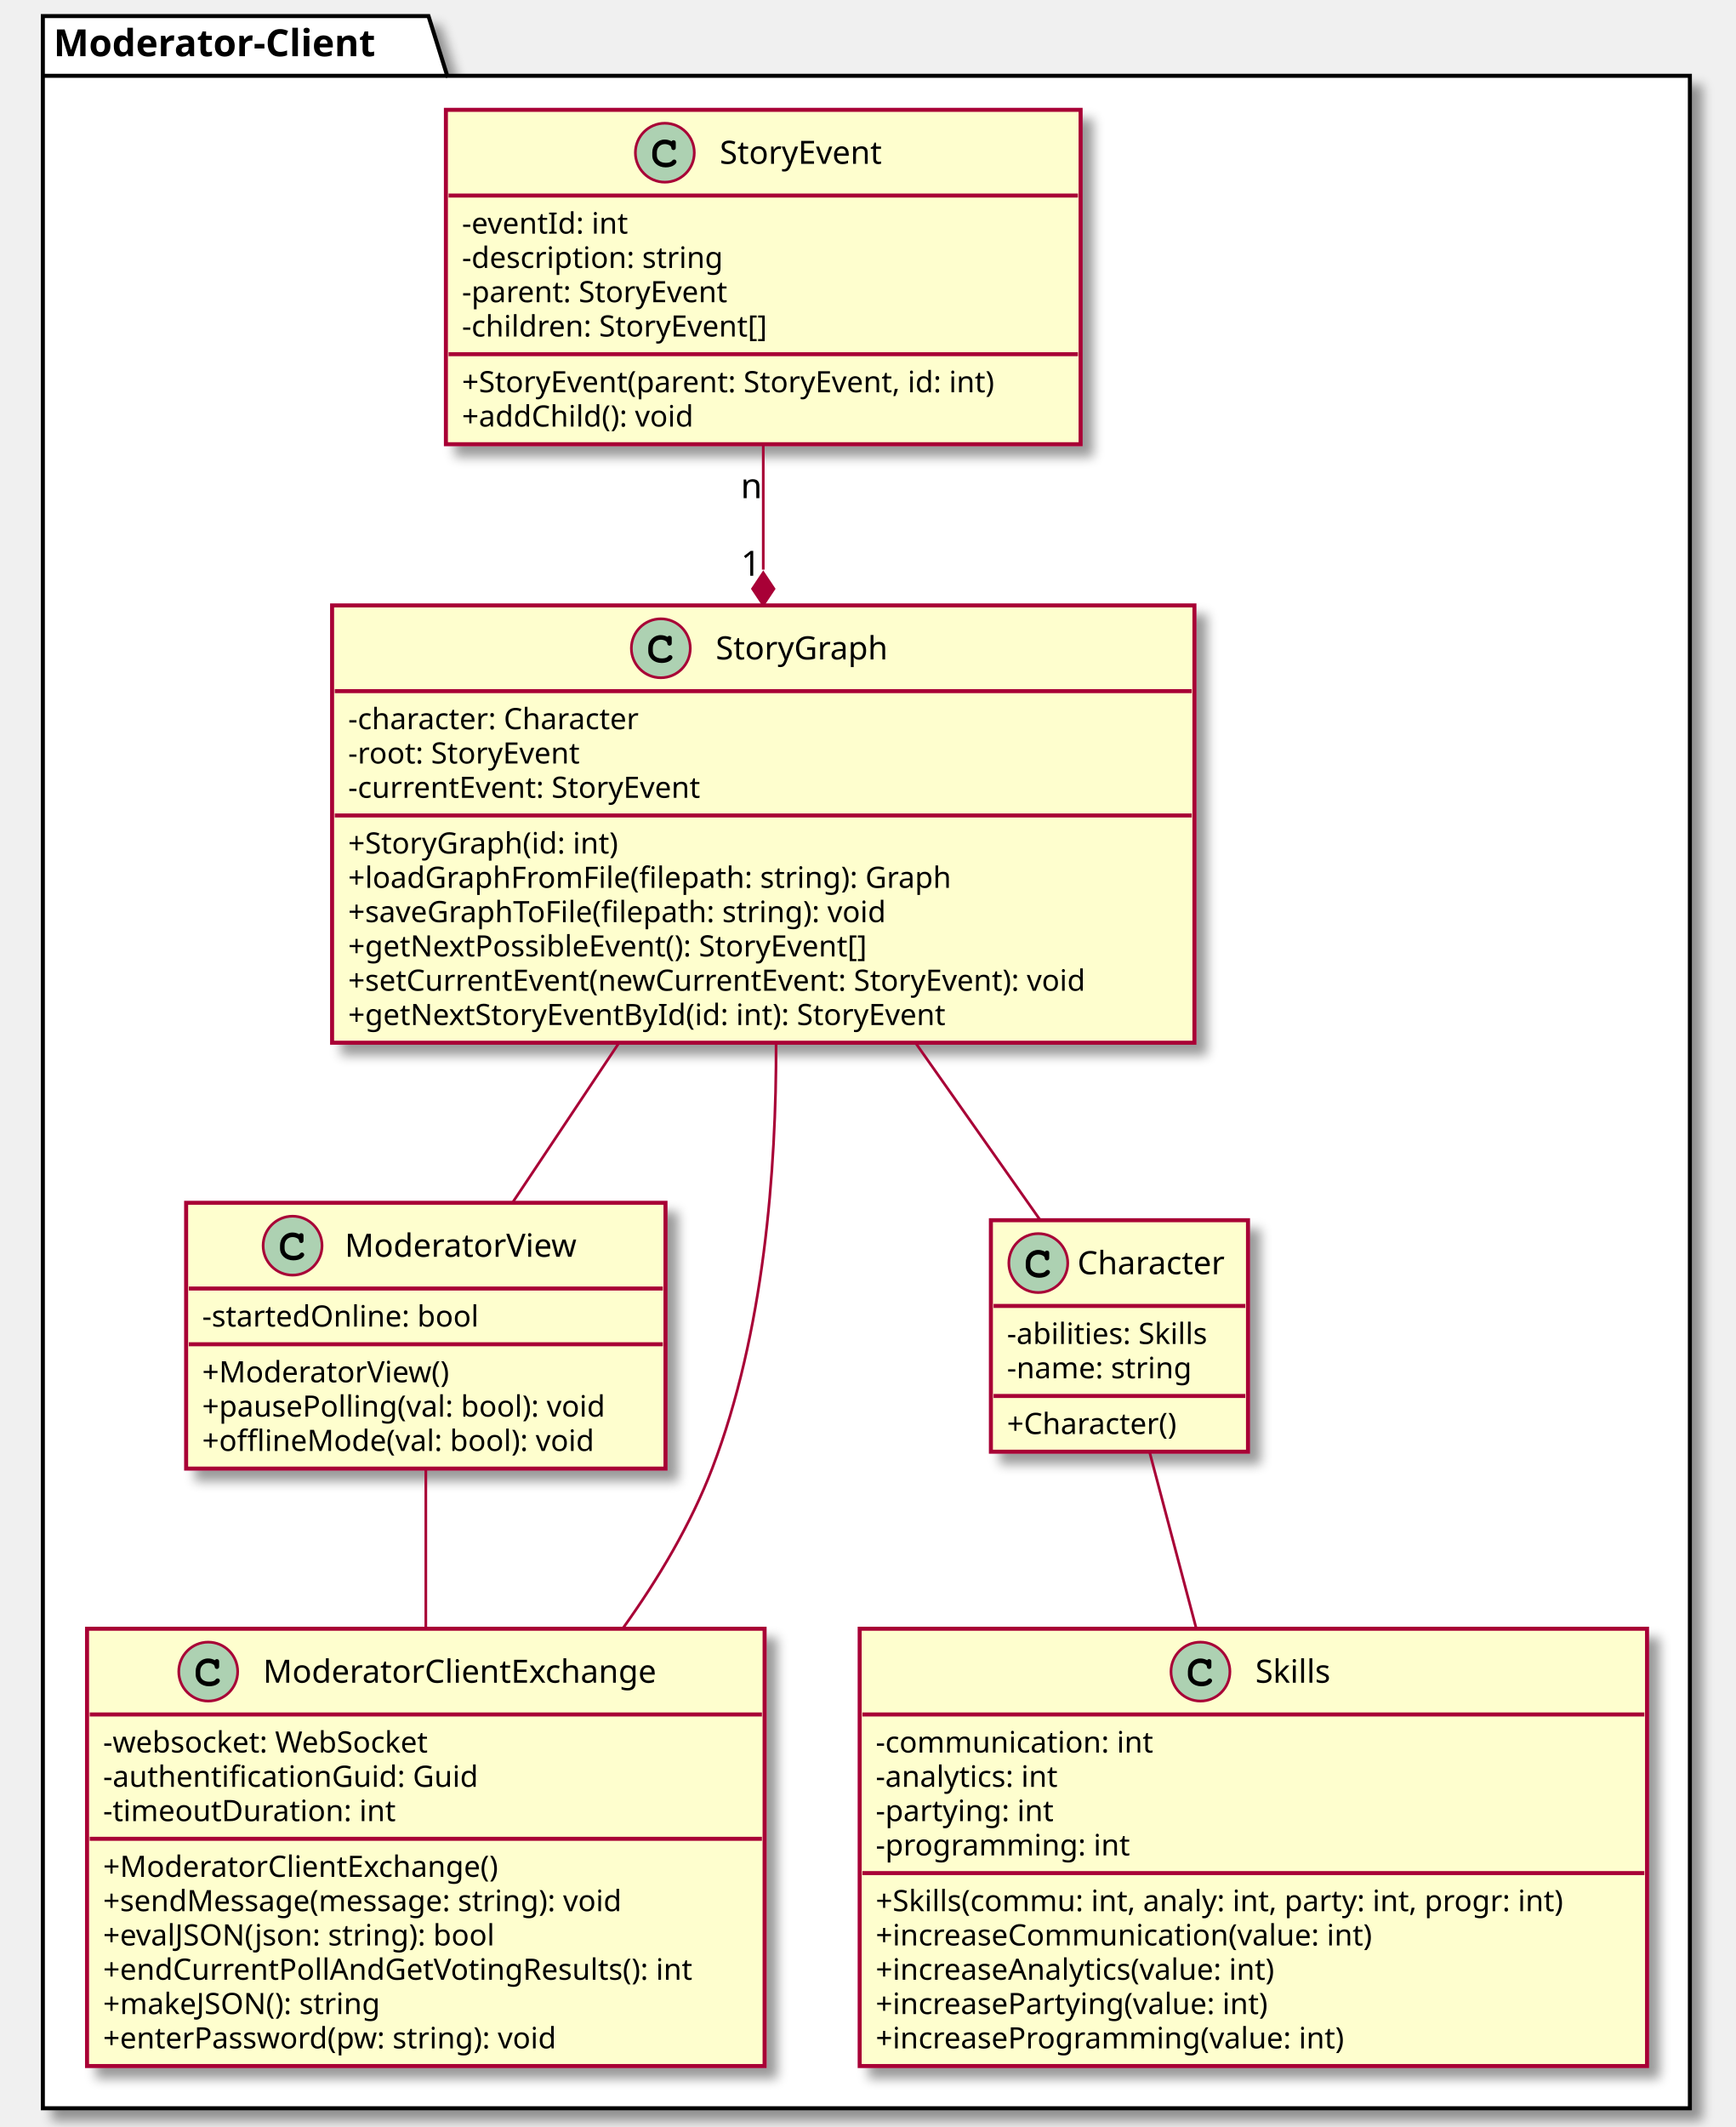
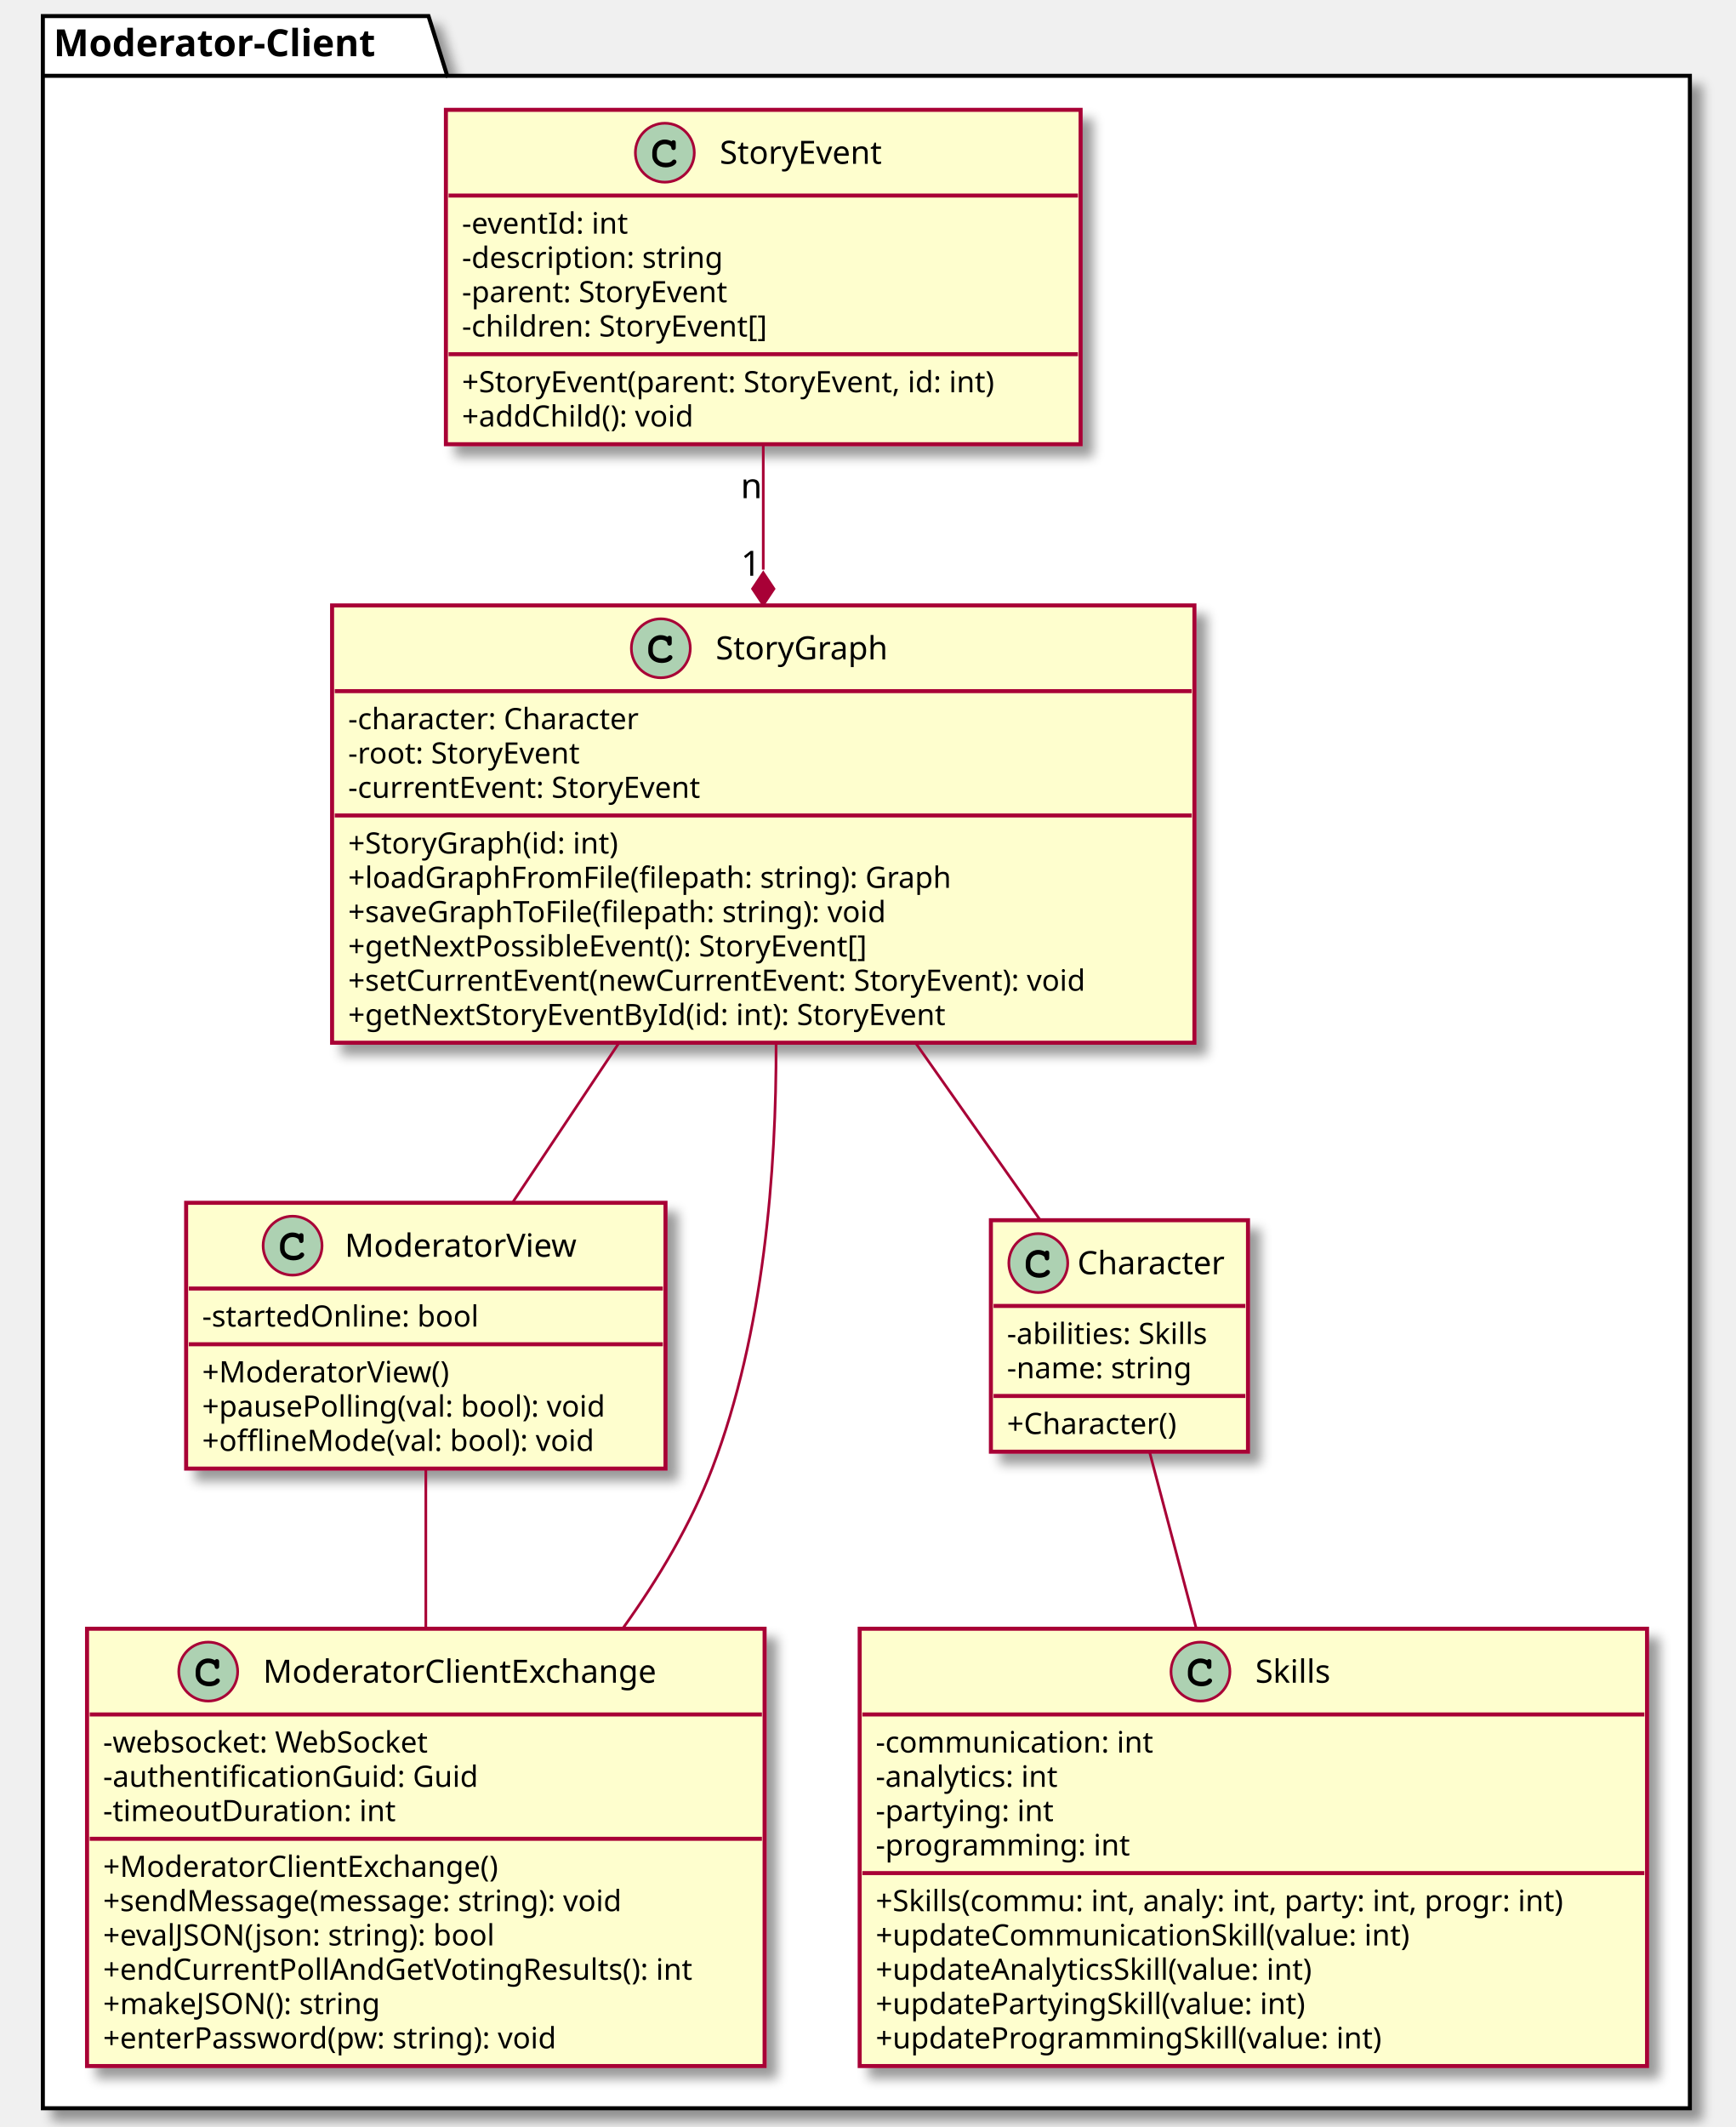
<svg xmlns="http://www.w3.org/2000/svg" contentScriptType="application/ecmascript" contentStyleType="text/css" height="794px" preserveAspectRatio="none" style="width:648px;height:794px;" version="1.1" viewBox="0 0 648 794" width="648px" zoomAndPan="magnify">
  <defs>
-     <filter height="300%" id="f2hcmsqreg3sc" width="300%" x="-1" y="-1">
+     <filter height="300%" id="f1lxk7r5vagxh8" width="300%" x="-1" y="-1">
      <feGaussianBlur result="blurOut" stdDeviation="2.0" />
      <feColorMatrix in="blurOut" result="blurOut2" type="matrix" values="0 0 0 0 0 0 0 0 0 0 0 0 0 0 0 0 0 0 .4 0" />
      <feOffset dx="4.0" dy="4.0" in="blurOut2" result="blurOut3" />
      <feBlend in="SourceGraphic" in2="blurOut3" mode="normal" />
    </filter>
  </defs>
  <g>
-     <polygon fill="#FFFFFF" filter="url(#f2hcmsqreg3sc)" points="16,6,160,6,167,28.297,631,28.297,631,787,16,787,16,6" style="stroke: #000000; stroke-width: 1.5;" />
+     <polygon fill="#FFFFFF" filter="url(#f1lxk7r5vagxh8)" points="16,6,160,6,167,28.297,631,28.297,631,787,16,787,16,6" style="stroke: #000000; stroke-width: 1.5;" />
    <line style="stroke: #000000; stroke-width: 1.5;" x1="16" x2="167" y1="28.297" y2="28.297" />
    <text fill="#000000" font-family="sans-serif" font-size="14" font-weight="bold" lengthAdjust="spacingAndGlyphs" textLength="138" x="20" y="20.995">Moderator-Client</text>
-     <rect codeLine="5" fill="#FEFECE" filter="url(#f2hcmsqreg3sc)" height="124.828" id="StoryEvent" style="stroke: #A80036; stroke-width: 1.5;" width="237" x="166.5" y="41" />
+     <rect codeLine="5" fill="#FEFECE" filter="url(#f1lxk7r5vagxh8)" height="124.828" id="StoryEvent" style="stroke: #A80036; stroke-width: 1.5;" width="237" x="166.5" y="41" />
    <ellipse cx="248.25" cy="57" fill="#ADD1B2" rx="11" ry="11" style="stroke: #A80036; stroke-width: 1.0;" />
    <path d="M250.594,52.672 C249.656,52.234 249.062,52.094 248.188,52.094 C245.562,52.094 243.562,54.172 243.562,56.891 L243.562,58.016 C243.562,60.594 245.672,62.484 248.562,62.484 C249.781,62.484 250.938,62.188 251.688,61.641 C252.266,61.234 252.594,60.781 252.594,60.391 C252.594,59.938 252.203,59.547 251.734,59.547 C251.516,59.547 251.312,59.625 251.125,59.812 C250.672,60.297 250.672,60.297 250.484,60.391 C250.062,60.656 249.375,60.781 248.609,60.781 C246.562,60.781 245.266,59.688 245.266,57.984 L245.266,56.891 C245.266,55.109 246.516,53.797 248.25,53.797 C248.828,53.797 249.438,53.953 249.906,54.203 C250.391,54.484 250.562,54.703 250.656,55.109 C250.719,55.516 250.75,55.641 250.891,55.766 C251.031,55.906 251.266,56.016 251.484,56.016 C251.75,56.016 252.016,55.875 252.188,55.656 C252.297,55.5 252.328,55.312 252.328,54.891 L252.328,53.469 C252.328,53.031 252.312,52.906 252.219,52.75 C252.062,52.484 251.781,52.344 251.484,52.344 C251.188,52.344 250.984,52.438 250.766,52.75 L250.594,52.672 Z " fill="#000000" />
    <text fill="#000000" font-family="sans-serif" font-size="12" lengthAdjust="spacingAndGlyphs" textLength="65" x="268.75" y="61.154">StoryEvent</text>
    <line style="stroke: #A80036; stroke-width: 1.5;" x1="167.5" x2="402.5" y1="73" y2="73" />
    <text fill="#000000" font-family="sans-serif" font-size="11" lengthAdjust="spacingAndGlyphs" textLength="69" x="172.5" y="87.21">-eventId: int</text>
    <text fill="#000000" font-family="sans-serif" font-size="11" lengthAdjust="spacingAndGlyphs" textLength="104" x="172.5" y="100.015">-description: string</text>
    <text fill="#000000" font-family="sans-serif" font-size="11" lengthAdjust="spacingAndGlyphs" textLength="111" x="172.5" y="112.82">-parent: StoryEvent</text>
    <text fill="#000000" font-family="sans-serif" font-size="11" lengthAdjust="spacingAndGlyphs" textLength="127" x="172.5" y="125.624">-children: StoryEvent[]</text>
    <line style="stroke: #A80036; stroke-width: 1.5;" x1="167.5" x2="402.5" y1="132.219" y2="132.219" />
    <text fill="#000000" font-family="sans-serif" font-size="11" lengthAdjust="spacingAndGlyphs" textLength="225" x="172.5" y="146.429">+StoryEvent(parent: StoryEvent, id: int)</text>
    <text fill="#000000" font-family="sans-serif" font-size="11" lengthAdjust="spacingAndGlyphs" textLength="97" x="172.5" y="159.234">+addChild(): void</text>
-     <rect codeLine="14" fill="#FEFECE" filter="url(#f2hcmsqreg3sc)" height="163.242" id="StoryGraph" style="stroke: #A80036; stroke-width: 1.5;" width="322" x="124" y="226" />
+     <rect codeLine="14" fill="#FEFECE" filter="url(#f1lxk7r5vagxh8)" height="163.242" id="StoryGraph" style="stroke: #A80036; stroke-width: 1.5;" width="322" x="124" y="226" />
    <ellipse cx="246.75" cy="242" fill="#ADD1B2" rx="11" ry="11" style="stroke: #A80036; stroke-width: 1.0;" />
    <path d="M249.094,237.672 C248.156,237.234 247.562,237.094 246.688,237.094 C244.062,237.094 242.062,239.172 242.062,241.891 L242.062,243.016 C242.062,245.594 244.172,247.484 247.062,247.484 C248.281,247.484 249.438,247.188 250.188,246.641 C250.766,246.234 251.094,245.781 251.094,245.391 C251.094,244.938 250.703,244.547 250.234,244.547 C250.016,244.547 249.812,244.625 249.625,244.812 C249.172,245.297 249.172,245.297 248.984,245.391 C248.562,245.656 247.875,245.781 247.109,245.781 C245.062,245.781 243.766,244.688 243.766,242.984 L243.766,241.891 C243.766,240.109 245.016,238.797 246.75,238.797 C247.328,238.797 247.938,238.953 248.406,239.203 C248.891,239.484 249.062,239.703 249.156,240.109 C249.219,240.516 249.25,240.641 249.391,240.766 C249.531,240.906 249.766,241.016 249.984,241.016 C250.25,241.016 250.516,240.875 250.688,240.656 C250.797,240.5 250.828,240.312 250.828,239.891 L250.828,238.469 C250.828,238.031 250.812,237.906 250.719,237.75 C250.562,237.484 250.281,237.344 249.984,237.344 C249.688,237.344 249.484,237.438 249.266,237.75 L249.094,237.672 Z " fill="#000000" />
    <text fill="#000000" font-family="sans-serif" font-size="12" lengthAdjust="spacingAndGlyphs" textLength="68" x="267.25" y="246.154">StoryGraph</text>
    <line style="stroke: #A80036; stroke-width: 1.5;" x1="125" x2="445" y1="258" y2="258" />
    <text fill="#000000" font-family="sans-serif" font-size="11" lengthAdjust="spacingAndGlyphs" textLength="119" x="130" y="272.21">-character: Character</text>
    <text fill="#000000" font-family="sans-serif" font-size="11" lengthAdjust="spacingAndGlyphs" textLength="96" x="130" y="285.015">-root: StoryEvent</text>
    <text fill="#000000" font-family="sans-serif" font-size="11" lengthAdjust="spacingAndGlyphs" textLength="147" x="130" y="297.82">-currentEvent: StoryEvent</text>
    <line style="stroke: #A80036; stroke-width: 1.5;" x1="125" x2="445" y1="304.414" y2="304.414" />
    <text fill="#000000" font-family="sans-serif" font-size="11" lengthAdjust="spacingAndGlyphs" textLength="112" x="130" y="318.625">+StoryGraph(id: int)</text>
    <text fill="#000000" font-family="sans-serif" font-size="11" lengthAdjust="spacingAndGlyphs" textLength="245" x="130" y="331.429">+loadGraphFromFile(filepath: string): Graph</text>
    <text fill="#000000" font-family="sans-serif" font-size="11" lengthAdjust="spacingAndGlyphs" textLength="225" x="130" y="344.234">+saveGraphToFile(filepath: string): void</text>
    <text fill="#000000" font-family="sans-serif" font-size="11" lengthAdjust="spacingAndGlyphs" textLength="220" x="130" y="357.039">+getNextPossibleEvent(): StoryEvent[]</text>
    <text fill="#000000" font-family="sans-serif" font-size="11" lengthAdjust="spacingAndGlyphs" textLength="310" x="130" y="369.843">+setCurrentEvent(newCurrentEvent: StoryEvent): void</text>
    <text fill="#000000" font-family="sans-serif" font-size="11" lengthAdjust="spacingAndGlyphs" textLength="252" x="130" y="382.648">+getNextStoryEventById(id: int): StoryEvent</text>
-     <rect codeLine="26" fill="#FEFECE" filter="url(#f2hcmsqreg3sc)" height="99.219" id="mf" style="stroke: #A80036; stroke-width: 1.5;" width="179" x="69.5" y="449" />
+     <rect codeLine="26" fill="#FEFECE" filter="url(#f1lxk7r5vagxh8)" height="99.219" id="mf" style="stroke: #A80036; stroke-width: 1.5;" width="179" x="69.5" y="449" />
    <ellipse cx="109.25" cy="465" fill="#ADD1B2" rx="11" ry="11" style="stroke: #A80036; stroke-width: 1.0;" />
    <path d="M111.594,460.672 C110.656,460.234 110.062,460.094 109.188,460.094 C106.562,460.094 104.562,462.172 104.562,464.891 L104.562,466.016 C104.562,468.594 106.672,470.484 109.562,470.484 C110.781,470.484 111.938,470.188 112.688,469.641 C113.266,469.234 113.594,468.781 113.594,468.391 C113.594,467.938 113.203,467.547 112.734,467.547 C112.516,467.547 112.312,467.625 112.125,467.812 C111.672,468.297 111.672,468.297 111.484,468.391 C111.062,468.656 110.375,468.781 109.609,468.781 C107.562,468.781 106.266,467.688 106.266,465.984 L106.266,464.891 C106.266,463.109 107.516,461.797 109.25,461.797 C109.828,461.797 110.438,461.953 110.906,462.203 C111.391,462.484 111.562,462.703 111.656,463.109 C111.719,463.516 111.75,463.641 111.891,463.766 C112.031,463.906 112.266,464.016 112.484,464.016 C112.75,464.016 113.016,463.875 113.188,463.656 C113.297,463.5 113.328,463.312 113.328,462.891 L113.328,461.469 C113.328,461.031 113.312,460.906 113.219,460.75 C113.062,460.484 112.781,460.344 112.484,460.344 C112.188,460.344 111.984,460.438 111.766,460.75 L111.594,460.672 Z " fill="#000000" />
    <text fill="#000000" font-family="sans-serif" font-size="12" lengthAdjust="spacingAndGlyphs" textLength="92" x="128.75" y="469.154">ModeratorView</text>
    <line style="stroke: #A80036; stroke-width: 1.5;" x1="70.5" x2="247.5" y1="481" y2="481" />
    <text fill="#000000" font-family="sans-serif" font-size="11" lengthAdjust="spacingAndGlyphs" textLength="112" x="75.5" y="495.21">-startedOnline: bool</text>
    <line style="stroke: #A80036; stroke-width: 1.5;" x1="70.5" x2="247.5" y1="501.805" y2="501.805" />
    <text fill="#000000" font-family="sans-serif" font-size="11" lengthAdjust="spacingAndGlyphs" textLength="102" x="75.5" y="516.015">+ModeratorView()</text>
    <text fill="#000000" font-family="sans-serif" font-size="11" lengthAdjust="spacingAndGlyphs" textLength="167" x="75.5" y="528.82">+pausePolling(val: bool): void</text>
    <text fill="#000000" font-family="sans-serif" font-size="11" lengthAdjust="spacingAndGlyphs" textLength="163" x="75.5" y="541.625">+offlineMode(val: bool): void</text>
-     <rect codeLine="33" fill="#FEFECE" filter="url(#f2hcmsqreg3sc)" height="163.242" id="mcei" style="stroke: #A80036; stroke-width: 1.5;" width="253" x="32.5" y="608" />
+     <rect codeLine="33" fill="#FEFECE" filter="url(#f1lxk7r5vagxh8)" height="163.242" id="mcei" style="stroke: #A80036; stroke-width: 1.5;" width="253" x="32.5" y="608" />
    <ellipse cx="77.75" cy="624" fill="#ADD1B2" rx="11" ry="11" style="stroke: #A80036; stroke-width: 1.0;" />
    <path d="M80.094,619.672 C79.156,619.234 78.562,619.094 77.688,619.094 C75.062,619.094 73.062,621.172 73.062,623.891 L73.062,625.016 C73.062,627.594 75.172,629.484 78.062,629.484 C79.281,629.484 80.438,629.188 81.188,628.641 C81.766,628.234 82.094,627.781 82.094,627.391 C82.094,626.938 81.703,626.547 81.234,626.547 C81.016,626.547 80.812,626.625 80.625,626.812 C80.172,627.297 80.172,627.297 79.984,627.391 C79.562,627.656 78.875,627.781 78.109,627.781 C76.062,627.781 74.766,626.688 74.766,624.984 L74.766,623.891 C74.766,622.109 76.016,620.797 77.75,620.797 C78.328,620.797 78.938,620.953 79.406,621.203 C79.891,621.484 80.062,621.703 80.156,622.109 C80.219,622.516 80.25,622.641 80.391,622.766 C80.531,622.906 80.766,623.016 80.984,623.016 C81.25,623.016 81.516,622.875 81.688,622.656 C81.797,622.5 81.828,622.312 81.828,621.891 L81.828,620.469 C81.828,620.031 81.812,619.906 81.719,619.75 C81.562,619.484 81.281,619.344 80.984,619.344 C80.688,619.344 80.484,619.438 80.266,619.75 L80.094,619.672 Z " fill="#000000" />
    <text fill="#000000" font-family="sans-serif" font-size="12" lengthAdjust="spacingAndGlyphs" textLength="154" x="98.25" y="628.154">ModeratorClientExchange</text>
    <line style="stroke: #A80036; stroke-width: 1.5;" x1="33.5" x2="284.5" y1="640" y2="640" />
    <text fill="#000000" font-family="sans-serif" font-size="11" lengthAdjust="spacingAndGlyphs" textLength="137" x="38.5" y="654.21">-websocket: WebSocket</text>
    <text fill="#000000" font-family="sans-serif" font-size="11" lengthAdjust="spacingAndGlyphs" textLength="151" x="38.5" y="667.015">-authentificationGuid: Guid</text>
    <text fill="#000000" font-family="sans-serif" font-size="11" lengthAdjust="spacingAndGlyphs" textLength="117" x="38.5" y="679.82">-timeoutDuration: int</text>
    <line style="stroke: #A80036; stroke-width: 1.5;" x1="33.5" x2="284.5" y1="686.414" y2="686.414" />
    <text fill="#000000" font-family="sans-serif" font-size="11" lengthAdjust="spacingAndGlyphs" textLength="163" x="38.5" y="700.625">+ModeratorClientExchange()</text>
    <text fill="#000000" font-family="sans-serif" font-size="11" lengthAdjust="spacingAndGlyphs" textLength="218" x="38.5" y="713.429">+sendMessage(message: string): void</text>
    <text fill="#000000" font-family="sans-serif" font-size="11" lengthAdjust="spacingAndGlyphs" textLength="162" x="38.5" y="726.234">+evalJSON(json: string): bool</text>
    <text fill="#000000" font-family="sans-serif" font-size="11" lengthAdjust="spacingAndGlyphs" textLength="241" x="38.5" y="739.039">+endCurrentPollAndGetVotingResults(): int</text>
    <text fill="#000000" font-family="sans-serif" font-size="11" lengthAdjust="spacingAndGlyphs" textLength="115" x="38.5" y="751.843">+makeJSON(): string</text>
    <text fill="#000000" font-family="sans-serif" font-size="11" lengthAdjust="spacingAndGlyphs" textLength="185" x="38.5" y="764.648">+enterPassword(pw: string): void</text>
-     <rect codeLine="45" fill="#FEFECE" filter="url(#f2hcmsqreg3sc)" height="163.242" id="Skills" style="stroke: #A80036; stroke-width: 1.5;" width="294" x="321" y="608" />
+     <rect codeLine="45" fill="#FEFECE" filter="url(#f1lxk7r5vagxh8)" height="163.242" id="Skills" style="stroke: #A80036; stroke-width: 1.5;" width="294" x="321" y="608" />
    <ellipse cx="448.25" cy="624" fill="#ADD1B2" rx="11" ry="11" style="stroke: #A80036; stroke-width: 1.0;" />
    <path d="M450.594,619.672 C449.656,619.234 449.062,619.094 448.188,619.094 C445.562,619.094 443.562,621.172 443.562,623.891 L443.562,625.016 C443.562,627.594 445.672,629.484 448.562,629.484 C449.781,629.484 450.938,629.188 451.688,628.641 C452.266,628.234 452.594,627.781 452.594,627.391 C452.594,626.938 452.203,626.547 451.734,626.547 C451.516,626.547 451.312,626.625 451.125,626.812 C450.672,627.297 450.672,627.297 450.484,627.391 C450.062,627.656 449.375,627.781 448.609,627.781 C446.562,627.781 445.266,626.688 445.266,624.984 L445.266,623.891 C445.266,622.109 446.516,620.797 448.25,620.797 C448.828,620.797 449.438,620.953 449.906,621.203 C450.391,621.484 450.562,621.703 450.656,622.109 C450.719,622.516 450.75,622.641 450.891,622.766 C451.031,622.906 451.266,623.016 451.484,623.016 C451.75,623.016 452.016,622.875 452.188,622.656 C452.297,622.5 452.328,622.312 452.328,621.891 L452.328,620.469 C452.328,620.031 452.312,619.906 452.219,619.75 C452.062,619.484 451.781,619.344 451.484,619.344 C451.188,619.344 450.984,619.438 450.766,619.75 L450.594,619.672 Z " fill="#000000" />
    <text fill="#000000" font-family="sans-serif" font-size="12" lengthAdjust="spacingAndGlyphs" textLength="31" x="468.75" y="628.154">Skills</text>
    <line style="stroke: #A80036; stroke-width: 1.5;" x1="322" x2="614" y1="640" y2="640" />
    <text fill="#000000" font-family="sans-serif" font-size="11" lengthAdjust="spacingAndGlyphs" textLength="111" x="327" y="654.21">-communication: int</text>
    <text fill="#000000" font-family="sans-serif" font-size="11" lengthAdjust="spacingAndGlyphs" textLength="75" x="327" y="667.015">-analytics: int</text>
    <text fill="#000000" font-family="sans-serif" font-size="11" lengthAdjust="spacingAndGlyphs" textLength="71" x="327" y="679.82">-partying: int</text>
    <text fill="#000000" font-family="sans-serif" font-size="11" lengthAdjust="spacingAndGlyphs" textLength="100" x="327" y="692.625">-programming: int</text>
    <line style="stroke: #A80036; stroke-width: 1.5;" x1="322" x2="614" y1="699.219" y2="699.219" />
    <text fill="#000000" font-family="sans-serif" font-size="11" lengthAdjust="spacingAndGlyphs" textLength="282" x="327" y="713.429">+Skills(commu: int, analy: int, party: int, progr: int)</text>
-     <text fill="#000000" font-family="sans-serif" font-size="11" lengthAdjust="spacingAndGlyphs" textLength="207" x="327" y="726.234">+increaseCommunication(value: int)</text>
-     <text fill="#000000" font-family="sans-serif" font-size="11" lengthAdjust="spacingAndGlyphs" textLength="170" x="327" y="739.039">+increaseAnalytics(value: int)</text>
-     <text fill="#000000" font-family="sans-serif" font-size="11" lengthAdjust="spacingAndGlyphs" textLength="164" x="327" y="751.843">+increasePartying(value: int)</text>
-     <text fill="#000000" font-family="sans-serif" font-size="11" lengthAdjust="spacingAndGlyphs" textLength="193" x="327" y="764.648">+increaseProgramming(value: int)</text>
-     <rect codeLine="57" fill="#FEFECE" filter="url(#f2hcmsqreg3sc)" height="86.414" id="Character" style="stroke: #A80036; stroke-width: 1.5;" width="96" x="370" y="455.5" />
+     <text fill="#000000" font-family="sans-serif" font-size="11" lengthAdjust="spacingAndGlyphs" textLength="221" x="327" y="726.234">+updateCommunicationSkill(value: int)</text>
+     <text fill="#000000" font-family="sans-serif" font-size="11" lengthAdjust="spacingAndGlyphs" textLength="184" x="327" y="739.039">+updateAnalyticsSkill(value: int)</text>
+     <text fill="#000000" font-family="sans-serif" font-size="11" lengthAdjust="spacingAndGlyphs" textLength="178" x="327" y="751.843">+updatePartyingSkill(value: int)</text>
+     <text fill="#000000" font-family="sans-serif" font-size="11" lengthAdjust="spacingAndGlyphs" textLength="207" x="327" y="764.648">+updateProgrammingSkill(value: int)</text>
+     <rect codeLine="57" fill="#FEFECE" filter="url(#f1lxk7r5vagxh8)" height="86.414" id="Character" style="stroke: #A80036; stroke-width: 1.5;" width="96" x="370" y="455.5" />
    <ellipse cx="387.7" cy="471.5" fill="#ADD1B2" rx="11" ry="11" style="stroke: #A80036; stroke-width: 1.0;" />
    <path d="M390.044,467.172 C389.106,466.734 388.512,466.594 387.637,466.594 C385.012,466.594 383.012,468.672 383.012,471.391 L383.012,472.516 C383.012,475.094 385.122,476.984 388.012,476.984 C389.231,476.984 390.387,476.688 391.137,476.141 C391.716,475.734 392.044,475.281 392.044,474.891 C392.044,474.438 391.653,474.047 391.184,474.047 C390.966,474.047 390.762,474.125 390.575,474.312 C390.122,474.797 390.122,474.797 389.934,474.891 C389.512,475.156 388.825,475.281 388.059,475.281 C386.012,475.281 384.716,474.188 384.716,472.484 L384.716,471.391 C384.716,469.609 385.966,468.297 387.7,468.297 C388.278,468.297 388.887,468.453 389.356,468.703 C389.841,468.984 390.012,469.203 390.106,469.609 C390.169,470.016 390.2,470.141 390.341,470.266 C390.481,470.406 390.716,470.516 390.934,470.516 C391.2,470.516 391.466,470.375 391.637,470.156 C391.747,470 391.778,469.812 391.778,469.391 L391.778,467.969 C391.778,467.531 391.762,467.406 391.669,467.25 C391.512,466.984 391.231,466.844 390.934,466.844 C390.637,466.844 390.434,466.938 390.216,467.25 L390.044,467.172 Z " fill="#000000" />
    <text fill="#000000" font-family="sans-serif" font-size="12" lengthAdjust="spacingAndGlyphs" textLength="58" x="402.3" y="475.654">Character</text>
    <line style="stroke: #A80036; stroke-width: 1.5;" x1="371" x2="465" y1="487.5" y2="487.5" />
    <text fill="#000000" font-family="sans-serif" font-size="11" lengthAdjust="spacingAndGlyphs" textLength="84" x="376" y="501.71">-abilities: Skills</text>
    <text fill="#000000" font-family="sans-serif" font-size="11" lengthAdjust="spacingAndGlyphs" textLength="75" x="376" y="514.515">-name: string</text>
    <line style="stroke: #A80036; stroke-width: 1.5;" x1="371" x2="465" y1="521.109" y2="521.109" />
    <text fill="#000000" font-family="sans-serif" font-size="11" lengthAdjust="spacingAndGlyphs" textLength="72" x="376" y="535.32">+Character()</text>
    <path codeLine="63" d="M285,166.204 C285,180.889 285,196.886 285,212.65 " fill="none" id="StoryEvent-to-StoryGraph" style="stroke: #A80036; stroke-width: 1.0;" />
    <polygon fill="#A80036" points="285,225.802,289,219.802,285,213.802,281,219.802,285,225.802" style="stroke: #A80036; stroke-width: 1.0;" />
    <text fill="#000000" font-family="sans-serif" font-size="13" lengthAdjust="spacingAndGlyphs" textLength="8" x="276.562" y="185.966">n</text>
    <text fill="#000000" font-family="sans-serif" font-size="13" lengthAdjust="spacingAndGlyphs" textLength="8" x="276.644" y="214.92">1</text>
    <path codeLine="64" d="M231.199,389.201 C217.688,409.468 203.6,430.6 191.493,448.761 " fill="none" id="StoryGraph-mf" style="stroke: #A80036; stroke-width: 1.0;" />
    <path codeLine="65" d="M341.79,389.201 C357.817,411.976 374.613,435.844 388.346,455.359 " fill="none" id="StoryGraph-Character" style="stroke: #A80036; stroke-width: 1.0;" />
    <path codeLine="66" d="M429.221,541.915 C434.375,561.397 440.665,585.173 446.667,607.86 " fill="none" id="Character-Skills" style="stroke: #A80036; stroke-width: 1.0;" />
    <path codeLine="67" d="M159,548.172 C159,566.328 159,587.462 159,607.734 " fill="none" id="mf-mcei" style="stroke: #A80036; stroke-width: 1.0;" />
    <path codeLine="68" d="M289.791,389.184 C289.917,436.848 285.281,497.543 266,548 C258.01,568.908 245.877,589.316 232.612,607.81 " fill="none" id="StoryGraph-mcei" style="stroke: #A80036; stroke-width: 1.0;" />
  </g>
</svg>
